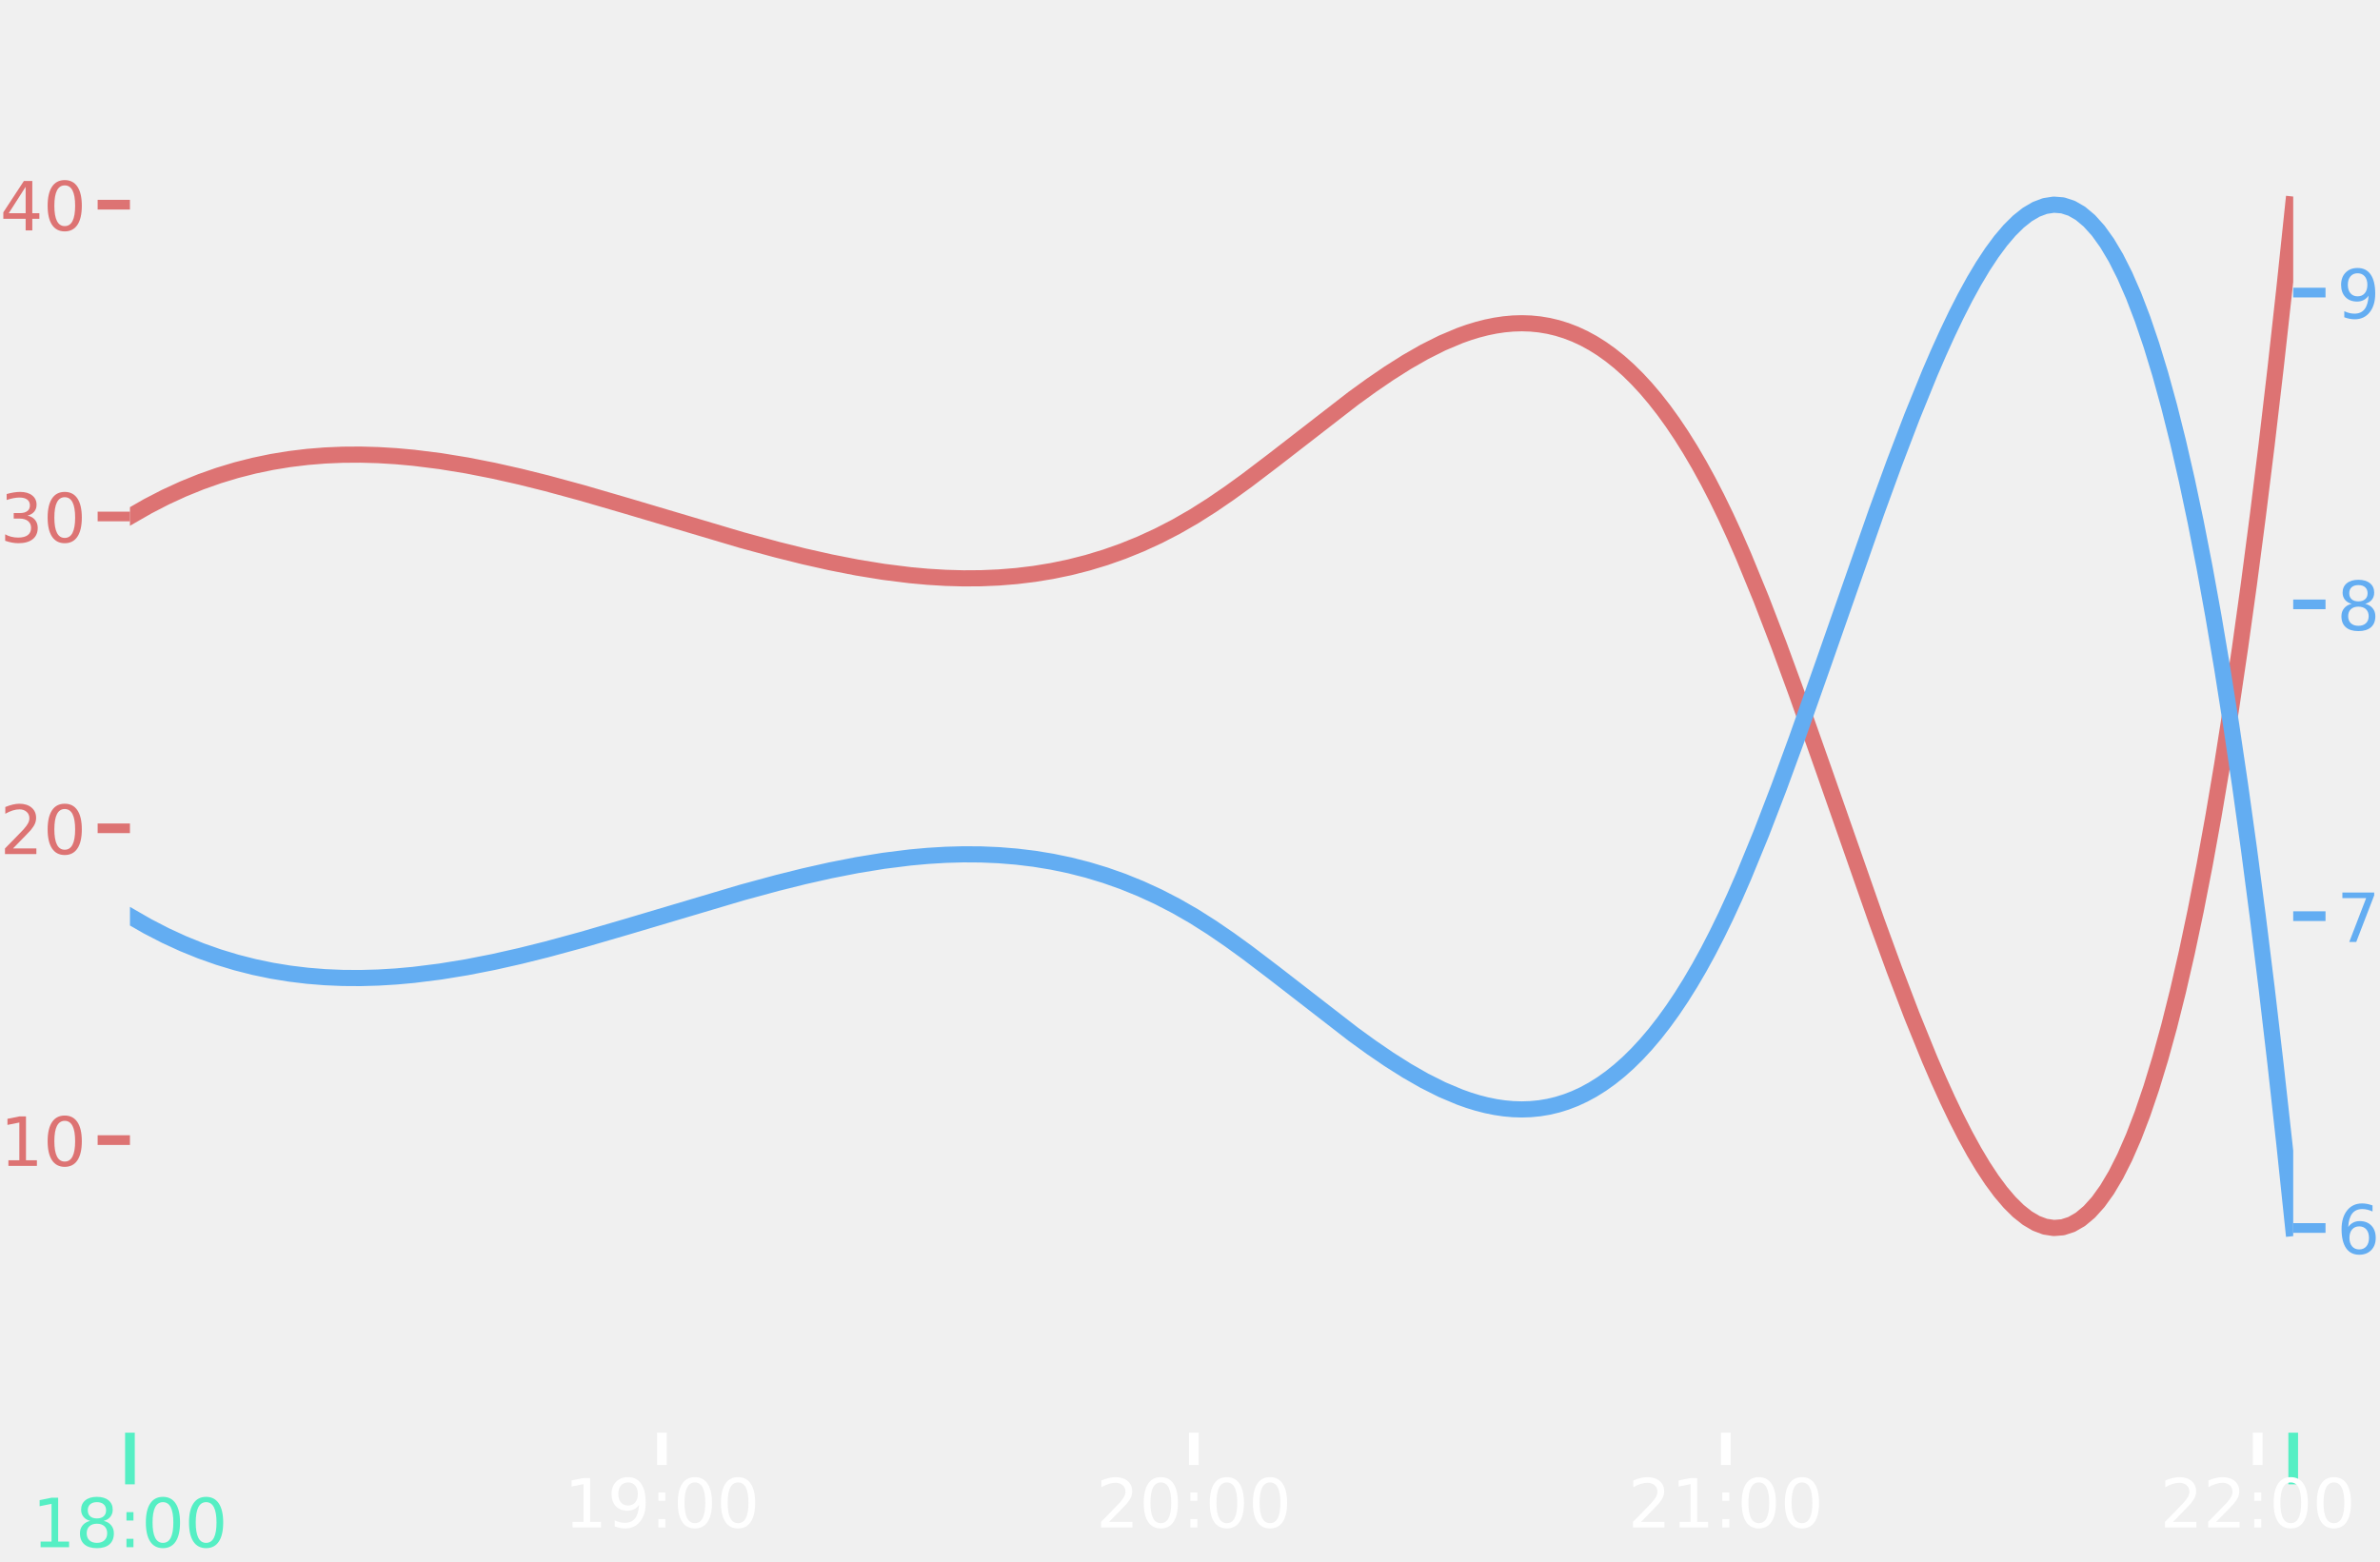
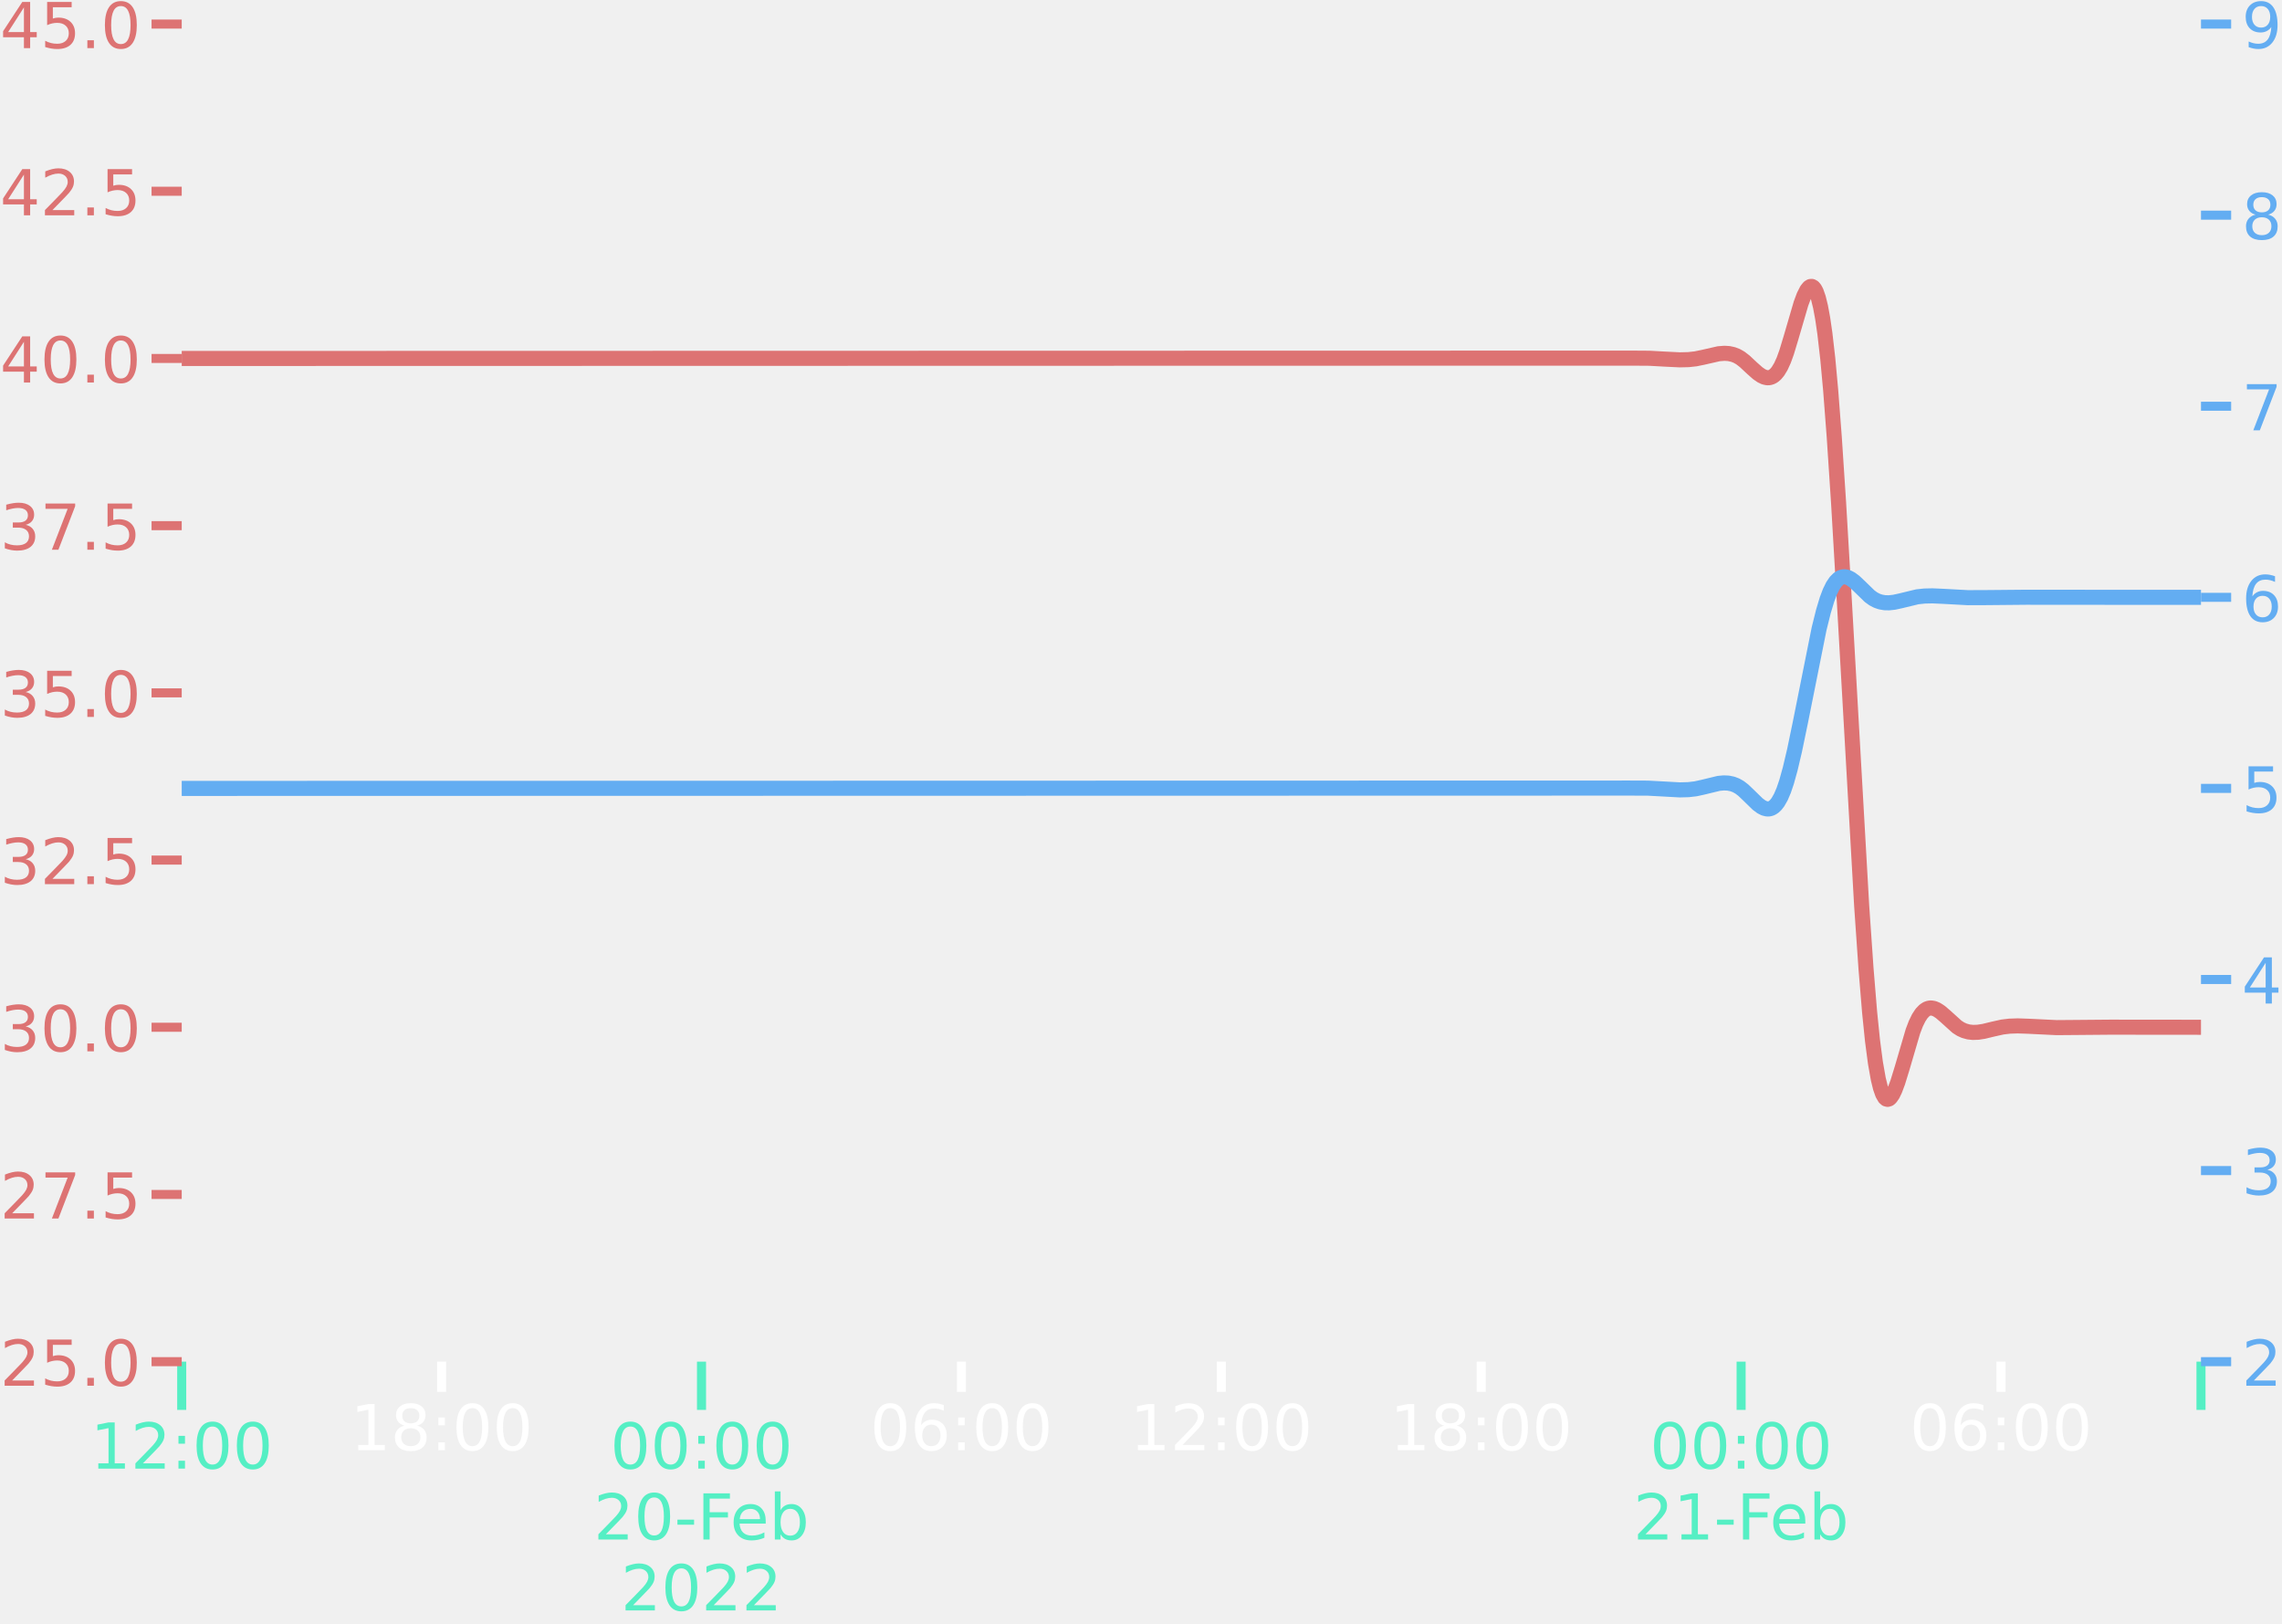
- <svg xmlns="http://www.w3.org/2000/svg" xmlns:xlink="http://www.w3.org/1999/xlink" height="483.344pt" version="1.1" viewBox="0 0 736.684 483.344" width="736.684pt">
+ <svg xmlns="http://www.w3.org/2000/svg" xmlns:xlink="http://www.w3.org/1999/xlink" height="538.353pt" version="1.1" viewBox="0 0 756.719 538.353" width="756.719pt">
  <defs>
    <style type="text/css">*{stroke-linecap:butt;stroke-linejoin:round;}</style>
  </defs>
  <g id="figure_1">
    <g id="patch_1">
-       <path d="M 0 483.344  L 736.684 483.344  L 736.684 0  L 0 0  z " style="fill:none;" />
+       <path d="M 0 538.353  L 756.719 538.353  L 756.719 0  L 0 0  z " style="fill:none;" />
    </g>
    <g id="axes_1">
      <g id="patch_2">
-         <path d="M 40.222 443.52  L 709.822 443.52  L 709.822 -0  L 40.222 -0  z " style="fill:none;" />
+         <path d="M 60.258 451.498  L 729.858 451.498  L 729.858 7.978  L 60.258 7.978  z " style="fill:none;" />
      </g>
      <g id="matplotlib.axis_1">
        <g id="xtick_1">
          <g id="line2d_1">
            <defs>
-               <path d="M 0 0  L 0 16  " id="m94555c6dea" style="stroke:#55efc4;stroke-width:3;" />
+               <path d="M 0 0  L 0 16  " id="m28ca6a33b6" style="stroke:#55efc4;stroke-width:3;" />
            </defs>
            <g>
-               <use style="fill:#55efc4;stroke:#55efc4;stroke-width:3;" x="40.222" xlink:href="#m94555c6dea" y="443.52" />
+               <use style="fill:#55efc4;stroke:#55efc4;stroke-width:3;" x="60.258" xlink:href="#m28ca6a33b6" y="451.498" />
            </g>
          </g>
          <g id="text_1">
-             <g style="fill:#55efc4;" transform="translate(9.962812 478.9767)scale(0.21 -0.21)">
+             <g style="fill:#55efc4;" transform="translate(29.99813 486.9551)scale(0.21 -0.21)">
              <defs>
                <path d="M 12.406 8.297  L 28.516 8.297  L 28.516 63.922  L 10.984 60.406  L 10.984 69.391  L 28.422 72.906  L 38.281 72.906  L 38.281 8.297  L 54.391 8.297  L 54.391 0  L 12.406 0  z " id="DejaVuSans-49" />
-                 <path d="M 31.781 34.625  Q 24.75 34.625 20.719 30.859  Q 16.703 27.094 16.703 20.516  Q 16.703 13.922 20.719 10.156  Q 24.75 6.391 31.781 6.391  Q 38.812 6.391 42.859 10.172  Q 46.922 13.969 46.922 20.516  Q 46.922 27.094 42.891 30.859  Q 38.875 34.625 31.781 34.625  z M 21.922 38.812  Q 15.578 40.375 12.031 44.719  Q 8.5 49.078 8.5 55.328  Q 8.5 64.062 14.719 69.141  Q 20.953 74.219 31.781 74.219  Q 42.672 74.219 48.875 69.141  Q 55.078 64.062 55.078 55.328  Q 55.078 49.078 51.531 44.719  Q 48 40.375 41.703 38.812  Q 48.828 37.156 52.797 32.312  Q 56.781 27.484 56.781 20.516  Q 56.781 9.906 50.312 4.234  Q 43.844 -1.422 31.781 -1.422  Q 19.734 -1.422 13.25 4.234  Q 6.781 9.906 6.781 20.516  Q 6.781 27.484 10.781 32.312  Q 14.797 37.156 21.922 38.812  z M 18.312 54.391  Q 18.312 48.734 21.844 45.562  Q 25.391 42.391 31.781 42.391  Q 38.141 42.391 41.719 45.562  Q 45.312 48.734 45.312 54.391  Q 45.312 60.062 41.719 63.234  Q 38.141 66.406 31.781 66.406  Q 25.391 66.406 21.844 63.234  Q 18.312 60.062 18.312 54.391  z " id="DejaVuSans-56" />
+                 <path d="M 19.188 8.297  L 53.609 8.297  L 53.609 0  L 7.328 0  L 7.328 8.297  Q 12.938 14.109 22.625 23.891  Q 32.328 33.688 34.812 36.531  Q 39.547 41.844 41.422 45.531  Q 43.312 49.219 43.312 52.781  Q 43.312 58.594 39.234 62.25  Q 35.156 65.922 28.609 65.922  Q 23.969 65.922 18.812 64.312  Q 13.672 62.703 7.812 59.422  L 7.812 69.391  Q 13.766 71.781 18.938 73  Q 24.125 74.219 28.422 74.219  Q 39.75 74.219 46.484 68.547  Q 53.219 62.891 53.219 53.422  Q 53.219 48.922 51.531 44.891  Q 49.859 40.875 45.406 35.406  Q 44.188 33.984 37.641 27.219  Q 31.109 20.453 19.188 8.297  z " id="DejaVuSans-50" />
                <path d="M 11.719 12.406  L 22.016 12.406  L 22.016 0  L 11.719 0  z M 11.719 51.703  L 22.016 51.703  L 22.016 39.312  L 11.719 39.312  z " id="DejaVuSans-58" />
                <path d="M 31.781 66.406  Q 24.172 66.406 20.328 58.906  Q 16.5 51.422 16.5 36.375  Q 16.5 21.391 20.328 13.891  Q 24.172 6.391 31.781 6.391  Q 39.453 6.391 43.281 13.891  Q 47.125 21.391 47.125 36.375  Q 47.125 51.422 43.281 58.906  Q 39.453 66.406 31.781 66.406  z M 31.781 74.219  Q 44.047 74.219 50.516 64.516  Q 56.984 54.828 56.984 36.375  Q 56.984 17.969 50.516 8.266  Q 44.047 -1.422 31.781 -1.422  Q 19.531 -1.422 13.062 8.266  Q 6.594 17.969 6.594 36.375  Q 6.594 54.828 13.062 64.516  Q 19.531 74.219 31.781 74.219  z " id="DejaVuSans-48" />
              </defs>
              <use xlink:href="#DejaVuSans-49" />
-               <use x="63.623" xlink:href="#DejaVuSans-56" />
+               <use x="63.623" xlink:href="#DejaVuSans-50" />
              <use x="127.246" xlink:href="#DejaVuSans-58" />
              <use x="160.938" xlink:href="#DejaVuSans-48" />
              <use x="224.561" xlink:href="#DejaVuSans-48" />
            </g>
          </g>
        </g>
        <g id="xtick_2">
          <g id="line2d_2">
            <g>
-               <use style="fill:#55efc4;stroke:#55efc4;stroke-width:3;" x="709.822" xlink:href="#m94555c6dea" y="443.52" />
+               <use style="fill:#55efc4;stroke:#55efc4;stroke-width:3;" x="232.625" xlink:href="#m28ca6a33b6" y="451.498" />
+             </g>
+           </g>
+           <g id="text_2">
+             <g style="fill:#55efc4;" transform="translate(202.3657 486.9551)scale(0.21 -0.21)">
+               <use xlink:href="#DejaVuSans-48" />
+               <use x="63.623" xlink:href="#DejaVuSans-48" />
+               <use x="127.246" xlink:href="#DejaVuSans-58" />
+               <use x="160.938" xlink:href="#DejaVuSans-48" />
+               <use x="224.561" xlink:href="#DejaVuSans-48" />
+             </g>
+             <g style="fill:#55efc4;" transform="translate(196.8876 510.4705)scale(0.21 -0.21)">
+               <defs>
+                 <path d="M 4.891 31.391  L 31.203 31.391  L 31.203 23.391  L 4.891 23.391  z " id="DejaVuSans-45" />
+                 <path d="M 9.812 72.906  L 51.703 72.906  L 51.703 64.594  L 19.672 64.594  L 19.672 43.109  L 48.578 43.109  L 48.578 34.812  L 19.672 34.812  L 19.672 0  L 9.812 0  z " id="DejaVuSans-70" />
+                 <path d="M 56.203 29.594  L 56.203 25.203  L 14.891 25.203  Q 15.484 15.922 20.484 11.062  Q 25.484 6.203 34.422 6.203  Q 39.594 6.203 44.453 7.469  Q 49.312 8.734 54.109 11.281  L 54.109 2.781  Q 49.266 0.734 44.188 -0.344  Q 39.109 -1.422 33.891 -1.422  Q 20.797 -1.422 13.156 6.188  Q 5.516 13.812 5.516 26.812  Q 5.516 40.234 12.766 48.109  Q 20.016 56 32.328 56  Q 43.359 56 49.781 48.891  Q 56.203 41.797 56.203 29.594  z M 47.219 32.234  Q 47.125 39.594 43.094 43.984  Q 39.062 48.391 32.422 48.391  Q 24.906 48.391 20.391 44.141  Q 15.875 39.891 15.188 32.172  z " id="DejaVuSans-101" />
+                 <path d="M 48.688 27.297  Q 48.688 37.203 44.609 42.844  Q 40.531 48.484 33.406 48.484  Q 26.266 48.484 22.188 42.844  Q 18.109 37.203 18.109 27.297  Q 18.109 17.391 22.188 11.75  Q 26.266 6.109 33.406 6.109  Q 40.531 6.109 44.609 11.75  Q 48.688 17.391 48.688 27.297  z M 18.109 46.391  Q 20.953 51.266 25.266 53.625  Q 29.594 56 35.594 56  Q 45.562 56 51.781 48.094  Q 58.016 40.188 58.016 27.297  Q 58.016 14.406 51.781 6.484  Q 45.562 -1.422 35.594 -1.422  Q 29.594 -1.422 25.266 0.953  Q 20.953 3.328 18.109 8.203  L 18.109 0  L 9.078 0  L 9.078 75.984  L 18.109 75.984  z " id="DejaVuSans-98" />
+               </defs>
+               <use xlink:href="#DejaVuSans-50" />
+               <use x="63.623" xlink:href="#DejaVuSans-48" />
+               <use x="127.246" xlink:href="#DejaVuSans-45" />
+               <use x="163.33" xlink:href="#DejaVuSans-70" />
+               <use x="215.35" xlink:href="#DejaVuSans-101" />
+               <use x="276.873" xlink:href="#DejaVuSans-98" />
+             </g>
+             <g style="fill:#55efc4;" transform="translate(205.9028 533.9859)scale(0.21 -0.21)">
+               <use xlink:href="#DejaVuSans-50" />
+               <use x="63.623" xlink:href="#DejaVuSans-48" />
+               <use x="127.246" xlink:href="#DejaVuSans-50" />
+               <use x="190.869" xlink:href="#DejaVuSans-50" />
            </g>
          </g>
        </g>
        <g id="xtick_3">
          <g id="line2d_3">
-             <defs>
-               <path d="M 0 0  L 0 10  " id="mb62d067d1d" style="stroke:#ffffff;stroke-width:3;" />
-             </defs>
-             <g>
-               <use style="fill:#ffffff;stroke:#ffffff;stroke-width:3;" x="204.878" xlink:href="#mb62d067d1d" y="443.52" />
-             </g>
-           </g>
-           <g id="text_2">
-             <g style="fill:#ffffff;" transform="translate(174.6185 472.8767)scale(0.21 -0.21)">
-               <defs>
-                 <path d="M 10.984 1.516  L 10.984 10.5  Q 14.703 8.734 18.5 7.812  Q 22.312 6.891 25.984 6.891  Q 35.75 6.891 40.891 13.453  Q 46.047 20.016 46.781 33.406  Q 43.953 29.203 39.594 26.953  Q 35.25 24.703 29.984 24.703  Q 19.047 24.703 12.672 31.312  Q 6.297 37.938 6.297 49.422  Q 6.297 60.641 12.938 67.422  Q 19.578 74.219 30.609 74.219  Q 43.266 74.219 49.922 64.516  Q 56.594 54.828 56.594 36.375  Q 56.594 19.141 48.406 8.859  Q 40.234 -1.422 26.422 -1.422  Q 22.703 -1.422 18.891 -0.688  Q 15.094 0.047 10.984 1.516  z M 30.609 32.422  Q 37.25 32.422 41.125 36.953  Q 45.016 41.5 45.016 49.422  Q 45.016 57.281 41.125 61.844  Q 37.25 66.406 30.609 66.406  Q 23.969 66.406 20.094 61.844  Q 16.219 57.281 16.219 49.422  Q 16.219 41.5 20.094 36.953  Q 23.969 32.422 30.609 32.422  z " id="DejaVuSans-57" />
-               </defs>
-               <use xlink:href="#DejaVuSans-49" />
-               <use x="63.623" xlink:href="#DejaVuSans-57" />
-               <use x="127.246" xlink:href="#DejaVuSans-58" />
-               <use x="160.938" xlink:href="#DejaVuSans-48" />
-               <use x="224.561" xlink:href="#DejaVuSans-48" />
+             <g>
+               <use style="fill:#55efc4;stroke:#55efc4;stroke-width:3;" x="577.36" xlink:href="#m28ca6a33b6" y="451.498" />
+             </g>
+           </g>
+           <g id="text_3">
+             <g style="fill:#55efc4;" transform="translate(547.1007 486.9551)scale(0.21 -0.21)">
+               <use xlink:href="#DejaVuSans-48" />
+               <use x="63.623" xlink:href="#DejaVuSans-48" />
+               <use x="127.246" xlink:href="#DejaVuSans-58" />
+               <use x="160.938" xlink:href="#DejaVuSans-48" />
+               <use x="224.561" xlink:href="#DejaVuSans-48" />
+             </g>
+             <g style="fill:#55efc4;" transform="translate(541.6227 510.4705)scale(0.21 -0.21)">
+               <use xlink:href="#DejaVuSans-50" />
+               <use x="63.623" xlink:href="#DejaVuSans-49" />
+               <use x="127.246" xlink:href="#DejaVuSans-45" />
+               <use x="163.33" xlink:href="#DejaVuSans-70" />
+               <use x="215.35" xlink:href="#DejaVuSans-101" />
+               <use x="276.873" xlink:href="#DejaVuSans-98" />
            </g>
          </g>
        </g>
        <g id="xtick_4">
          <g id="line2d_4">
            <g>
-               <use style="fill:#ffffff;stroke:#ffffff;stroke-width:3;" x="369.534" xlink:href="#mb62d067d1d" y="443.52" />
-             </g>
-           </g>
-           <g id="text_3">
-             <g style="fill:#ffffff;" transform="translate(339.2743 472.8767)scale(0.21 -0.21)">
-               <defs>
-                 <path d="M 19.188 8.297  L 53.609 8.297  L 53.609 0  L 7.328 0  L 7.328 8.297  Q 12.938 14.109 22.625 23.891  Q 32.328 33.688 34.812 36.531  Q 39.547 41.844 41.422 45.531  Q 43.312 49.219 43.312 52.781  Q 43.312 58.594 39.234 62.25  Q 35.156 65.922 28.609 65.922  Q 23.969 65.922 18.812 64.312  Q 13.672 62.703 7.812 59.422  L 7.812 69.391  Q 13.766 71.781 18.938 73  Q 24.125 74.219 28.422 74.219  Q 39.75 74.219 46.484 68.547  Q 53.219 62.891 53.219 53.422  Q 53.219 48.922 51.531 44.891  Q 49.859 40.875 45.406 35.406  Q 44.188 33.984 37.641 27.219  Q 31.109 20.453 19.188 8.297  z " id="DejaVuSans-50" />
-               </defs>
-               <use xlink:href="#DejaVuSans-50" />
-               <use x="63.623" xlink:href="#DejaVuSans-48" />
-               <use x="127.246" xlink:href="#DejaVuSans-58" />
-               <use x="160.938" xlink:href="#DejaVuSans-48" />
-               <use x="224.561" xlink:href="#DejaVuSans-48" />
+               <use style="fill:#55efc4;stroke:#55efc4;stroke-width:3;" x="729.858" xlink:href="#m28ca6a33b6" y="451.498" />
            </g>
          </g>
        </g>
        <g id="xtick_5">
          <g id="line2d_5">
-             <g>
-               <use style="fill:#ffffff;stroke:#ffffff;stroke-width:3;" x="534.19" xlink:href="#mb62d067d1d" y="443.52" />
+             <defs>
+               <path d="M 0 0  L 0 10  " id="m2a9b6959bf" style="stroke:#ffffff;stroke-width:3;" />
+             </defs>
+             <g>
+               <use style="fill:#ffffff;stroke:#ffffff;stroke-width:3;" x="146.442" xlink:href="#m2a9b6959bf" y="451.498" />
            </g>
          </g>
          <g id="text_4">
-             <g style="fill:#ffffff;" transform="translate(503.93 472.8767)scale(0.21 -0.21)">
-               <use xlink:href="#DejaVuSans-50" />
-               <use x="63.623" xlink:href="#DejaVuSans-49" />
+             <g style="fill:#ffffff;" transform="translate(116.1819 480.8551)scale(0.21 -0.21)">
+               <defs>
+                 <path d="M 31.781 34.625  Q 24.75 34.625 20.719 30.859  Q 16.703 27.094 16.703 20.516  Q 16.703 13.922 20.719 10.156  Q 24.75 6.391 31.781 6.391  Q 38.812 6.391 42.859 10.172  Q 46.922 13.969 46.922 20.516  Q 46.922 27.094 42.891 30.859  Q 38.875 34.625 31.781 34.625  z M 21.922 38.812  Q 15.578 40.375 12.031 44.719  Q 8.5 49.078 8.5 55.328  Q 8.5 64.062 14.719 69.141  Q 20.953 74.219 31.781 74.219  Q 42.672 74.219 48.875 69.141  Q 55.078 64.062 55.078 55.328  Q 55.078 49.078 51.531 44.719  Q 48 40.375 41.703 38.812  Q 48.828 37.156 52.797 32.312  Q 56.781 27.484 56.781 20.516  Q 56.781 9.906 50.312 4.234  Q 43.844 -1.422 31.781 -1.422  Q 19.734 -1.422 13.25 4.234  Q 6.781 9.906 6.781 20.516  Q 6.781 27.484 10.781 32.312  Q 14.797 37.156 21.922 38.812  z M 18.312 54.391  Q 18.312 48.734 21.844 45.562  Q 25.391 42.391 31.781 42.391  Q 38.141 42.391 41.719 45.562  Q 45.312 48.734 45.312 54.391  Q 45.312 60.062 41.719 63.234  Q 38.141 66.406 31.781 66.406  Q 25.391 66.406 21.844 63.234  Q 18.312 60.062 18.312 54.391  z " id="DejaVuSans-56" />
+               </defs>
+               <use xlink:href="#DejaVuSans-49" />
+               <use x="63.623" xlink:href="#DejaVuSans-56" />
              <use x="127.246" xlink:href="#DejaVuSans-58" />
              <use x="160.938" xlink:href="#DejaVuSans-48" />
              <use x="224.561" xlink:href="#DejaVuSans-48" />
            </g>
          </g>
        </g>
        <g id="xtick_6">
          <g id="line2d_6">
            <g>
-               <use style="fill:#ffffff;stroke:#ffffff;stroke-width:3;" x="698.845" xlink:href="#mb62d067d1d" y="443.52" />
+               <use style="fill:#ffffff;stroke:#ffffff;stroke-width:3;" x="318.809" xlink:href="#m2a9b6959bf" y="451.498" />
            </g>
          </g>
          <g id="text_5">
-             <g style="fill:#ffffff;" transform="translate(668.5858 472.8767)scale(0.21 -0.21)">
-               <use xlink:href="#DejaVuSans-50" />
+             <g style="fill:#ffffff;" transform="translate(288.5494 480.8551)scale(0.21 -0.21)">
+               <defs>
+                 <path d="M 33.016 40.375  Q 26.375 40.375 22.484 35.828  Q 18.609 31.297 18.609 23.391  Q 18.609 15.531 22.484 10.953  Q 26.375 6.391 33.016 6.391  Q 39.656 6.391 43.531 10.953  Q 47.406 15.531 47.406 23.391  Q 47.406 31.297 43.531 35.828  Q 39.656 40.375 33.016 40.375  z M 52.594 71.297  L 52.594 62.312  Q 48.875 64.062 45.094 64.984  Q 41.312 65.922 37.594 65.922  Q 27.828 65.922 22.672 59.328  Q 17.531 52.734 16.797 39.406  Q 19.672 43.656 24.016 45.922  Q 28.375 48.188 33.594 48.188  Q 44.578 48.188 50.953 41.516  Q 57.328 34.859 57.328 23.391  Q 57.328 12.156 50.688 5.359  Q 44.047 -1.422 33.016 -1.422  Q 20.359 -1.422 13.672 8.266  Q 6.984 17.969 6.984 36.375  Q 6.984 53.656 15.188 63.938  Q 23.391 74.219 37.203 74.219  Q 40.922 74.219 44.703 73.484  Q 48.484 72.75 52.594 71.297  z " id="DejaVuSans-54" />
+               </defs>
+               <use xlink:href="#DejaVuSans-48" />
+               <use x="63.623" xlink:href="#DejaVuSans-54" />
+               <use x="127.246" xlink:href="#DejaVuSans-58" />
+               <use x="160.938" xlink:href="#DejaVuSans-48" />
+               <use x="224.561" xlink:href="#DejaVuSans-48" />
+             </g>
+           </g>
+         </g>
+         <g id="xtick_7">
+           <g id="line2d_7">
+             <g>
+               <use style="fill:#ffffff;stroke:#ffffff;stroke-width:3;" x="404.993" xlink:href="#m2a9b6959bf" y="451.498" />
+             </g>
+           </g>
+           <g id="text_6">
+             <g style="fill:#ffffff;" transform="translate(374.7332 480.8551)scale(0.21 -0.21)">
+               <use xlink:href="#DejaVuSans-49" />
              <use x="63.623" xlink:href="#DejaVuSans-50" />
+               <use x="127.246" xlink:href="#DejaVuSans-58" />
+               <use x="160.938" xlink:href="#DejaVuSans-48" />
+               <use x="224.561" xlink:href="#DejaVuSans-48" />
+             </g>
+           </g>
+         </g>
+         <g id="xtick_8">
+           <g id="line2d_8">
+             <g>
+               <use style="fill:#ffffff;stroke:#ffffff;stroke-width:3;" x="491.177" xlink:href="#m2a9b6959bf" y="451.498" />
+             </g>
+           </g>
+           <g id="text_7">
+             <g style="fill:#ffffff;" transform="translate(460.917 480.8551)scale(0.21 -0.21)">
+               <use xlink:href="#DejaVuSans-49" />
+               <use x="63.623" xlink:href="#DejaVuSans-56" />
+               <use x="127.246" xlink:href="#DejaVuSans-58" />
+               <use x="160.938" xlink:href="#DejaVuSans-48" />
+               <use x="224.561" xlink:href="#DejaVuSans-48" />
+             </g>
+           </g>
+         </g>
+         <g id="xtick_9">
+           <g id="line2d_9">
+             <g>
+               <use style="fill:#ffffff;stroke:#ffffff;stroke-width:3;" x="663.544" xlink:href="#m2a9b6959bf" y="451.498" />
+             </g>
+           </g>
+           <g id="text_8">
+             <g style="fill:#ffffff;" transform="translate(633.2845 480.8551)scale(0.21 -0.21)">
+               <use xlink:href="#DejaVuSans-48" />
+               <use x="63.623" xlink:href="#DejaVuSans-54" />
              <use x="127.246" xlink:href="#DejaVuSans-58" />
              <use x="160.938" xlink:href="#DejaVuSans-48" />
              <use x="224.561" xlink:href="#DejaVuSans-48" />
            </g>
          </g>
        </g>
      </g>
      <g id="matplotlib.axis_2">
        <g id="ytick_1">
-           <g id="line2d_7">
+           <g id="line2d_10">
            <defs>
-               <path d="M 0 0  L -10 0  " id="ma2b08ea1d4" style="stroke:#dd7373;stroke-width:3;" />
+               <path d="M 0 0  L -10 0  " id="m0c7130533f" style="stroke:#dd7373;stroke-width:3;" />
            </defs>
            <g>
-               <use style="fill:#dd7373;stroke:#dd7373;stroke-width:3;" x="40.222" xlink:href="#ma2b08ea1d4" y="352.953" />
-             </g>
-           </g>
-           <g id="text_6">
-             <g style="fill:#dd7373;" transform="translate(-0 360.9316)scale(0.21 -0.21)">
-               <use xlink:href="#DejaVuSans-49" />
-               <use x="63.623" xlink:href="#DejaVuSans-48" />
+               <use style="fill:#dd7373;stroke:#dd7373;stroke-width:3;" x="60.258" xlink:href="#m0c7130533f" y="451.498" />
+             </g>
+           </g>
+           <g id="text_9">
+             <g style="fill:#dd7373;" transform="translate(0 459.4767)scale(0.21 -0.21)">
+               <defs>
+                 <path d="M 10.797 72.906  L 49.516 72.906  L 49.516 64.594  L 19.828 64.594  L 19.828 46.734  Q 21.969 47.469 24.109 47.828  Q 26.266 48.188 28.422 48.188  Q 40.625 48.188 47.75 41.5  Q 54.891 34.812 54.891 23.391  Q 54.891 11.625 47.562 5.094  Q 40.234 -1.422 26.906 -1.422  Q 22.312 -1.422 17.547 -0.641  Q 12.797 0.141 7.719 1.703  L 7.719 11.625  Q 12.109 9.234 16.797 8.062  Q 21.484 6.891 26.703 6.891  Q 35.156 6.891 40.078 11.328  Q 45.016 15.766 45.016 23.391  Q 45.016 31 40.078 35.438  Q 35.156 39.891 26.703 39.891  Q 22.75 39.891 18.812 39.016  Q 14.891 38.141 10.797 36.281  z " id="DejaVuSans-53" />
+                 <path d="M 10.688 12.406  L 21 12.406  L 21 0  L 10.688 0  z " id="DejaVuSans-46" />
+               </defs>
+               <use xlink:href="#DejaVuSans-50" />
+               <use x="63.623" xlink:href="#DejaVuSans-53" />
+               <use x="127.246" xlink:href="#DejaVuSans-46" />
+               <use x="159.033" xlink:href="#DejaVuSans-48" />
            </g>
          </g>
        </g>
        <g id="ytick_2">
-           <g id="line2d_8">
-             <g>
-               <use style="fill:#dd7373;stroke:#dd7373;stroke-width:3;" x="40.222" xlink:href="#ma2b08ea1d4" y="256.422" />
-             </g>
-           </g>
-           <g id="text_7">
-             <g style="fill:#dd7373;" transform="translate(-0 264.4005)scale(0.21 -0.21)">
-               <use xlink:href="#DejaVuSans-50" />
-               <use x="63.623" xlink:href="#DejaVuSans-48" />
+           <g id="line2d_11">
+             <g>
+               <use style="fill:#dd7373;stroke:#dd7373;stroke-width:3;" x="60.258" xlink:href="#m0c7130533f" y="396.058" />
+             </g>
+           </g>
+           <g id="text_10">
+             <g style="fill:#dd7373;" transform="translate(0 404.0367)scale(0.21 -0.21)">
+               <defs>
+                 <path d="M 8.203 72.906  L 55.078 72.906  L 55.078 68.703  L 28.609 0  L 18.312 0  L 43.219 64.594  L 8.203 64.594  z " id="DejaVuSans-55" />
+               </defs>
+               <use xlink:href="#DejaVuSans-50" />
+               <use x="63.623" xlink:href="#DejaVuSans-55" />
+               <use x="127.246" xlink:href="#DejaVuSans-46" />
+               <use x="159.033" xlink:href="#DejaVuSans-53" />
            </g>
          </g>
        </g>
        <g id="ytick_3">
-           <g id="line2d_9">
-             <g>
-               <use style="fill:#dd7373;stroke:#dd7373;stroke-width:3;" x="40.222" xlink:href="#ma2b08ea1d4" y="159.891" />
-             </g>
-           </g>
-           <g id="text_8">
-             <g style="fill:#dd7373;" transform="translate(-0 167.8694)scale(0.21 -0.21)">
+           <g id="line2d_12">
+             <g>
+               <use style="fill:#dd7373;stroke:#dd7373;stroke-width:3;" x="60.258" xlink:href="#m0c7130533f" y="340.618" />
+             </g>
+           </g>
+           <g id="text_11">
+             <g style="fill:#dd7373;" transform="translate(0 348.5967)scale(0.21 -0.21)">
              <defs>
                <path d="M 40.578 39.312  Q 47.656 37.797 51.625 33  Q 55.609 28.219 55.609 21.188  Q 55.609 10.406 48.188 4.484  Q 40.766 -1.422 27.094 -1.422  Q 22.516 -1.422 17.656 -0.516  Q 12.797 0.391 7.625 2.203  L 7.625 11.719  Q 11.719 9.328 16.594 8.109  Q 21.484 6.891 26.812 6.891  Q 36.078 6.891 40.938 10.547  Q 45.797 14.203 45.797 21.188  Q 45.797 27.641 41.281 31.266  Q 36.766 34.906 28.719 34.906  L 20.219 34.906  L 20.219 43.016  L 29.109 43.016  Q 36.375 43.016 40.234 45.922  Q 44.094 48.828 44.094 54.297  Q 44.094 59.906 40.109 62.906  Q 36.141 65.922 28.719 65.922  Q 24.656 65.922 20.016 65.031  Q 15.375 64.156 9.812 62.312  L 9.812 71.094  Q 15.438 72.656 20.344 73.438  Q 25.25 74.219 29.594 74.219  Q 40.828 74.219 47.359 69.109  Q 53.906 64.016 53.906 55.328  Q 53.906 49.266 50.438 45.094  Q 46.969 40.922 40.578 39.312  z " id="DejaVuSans-51" />
              </defs>
              <use xlink:href="#DejaVuSans-51" />
              <use x="63.623" xlink:href="#DejaVuSans-48" />
+               <use x="127.246" xlink:href="#DejaVuSans-46" />
+               <use x="159.033" xlink:href="#DejaVuSans-48" />
            </g>
          </g>
        </g>
        <g id="ytick_4">
-           <g id="line2d_10">
-             <g>
-               <use style="fill:#dd7373;stroke:#dd7373;stroke-width:3;" x="40.222" xlink:href="#ma2b08ea1d4" y="63.36" />
-             </g>
-           </g>
-           <g id="text_9">
-             <g style="fill:#dd7373;" transform="translate(-0 71.33836)scale(0.21 -0.21)">
+           <g id="line2d_13">
+             <g>
+               <use style="fill:#dd7373;stroke:#dd7373;stroke-width:3;" x="60.258" xlink:href="#m0c7130533f" y="285.178" />
+             </g>
+           </g>
+           <g id="text_12">
+             <g style="fill:#dd7373;" transform="translate(0 293.1567)scale(0.21 -0.21)">
+               <use xlink:href="#DejaVuSans-51" />
+               <use x="63.623" xlink:href="#DejaVuSans-50" />
+               <use x="127.246" xlink:href="#DejaVuSans-46" />
+               <use x="159.033" xlink:href="#DejaVuSans-53" />
+             </g>
+           </g>
+         </g>
+         <g id="ytick_5">
+           <g id="line2d_14">
+             <g>
+               <use style="fill:#dd7373;stroke:#dd7373;stroke-width:3;" x="60.258" xlink:href="#m0c7130533f" y="229.738" />
+             </g>
+           </g>
+           <g id="text_13">
+             <g style="fill:#dd7373;" transform="translate(0 237.7167)scale(0.21 -0.21)">
+               <use xlink:href="#DejaVuSans-51" />
+               <use x="63.623" xlink:href="#DejaVuSans-53" />
+               <use x="127.246" xlink:href="#DejaVuSans-46" />
+               <use x="159.033" xlink:href="#DejaVuSans-48" />
+             </g>
+           </g>
+         </g>
+         <g id="ytick_6">
+           <g id="line2d_15">
+             <g>
+               <use style="fill:#dd7373;stroke:#dd7373;stroke-width:3;" x="60.258" xlink:href="#m0c7130533f" y="174.298" />
+             </g>
+           </g>
+           <g id="text_14">
+             <g style="fill:#dd7373;" transform="translate(0 182.2767)scale(0.21 -0.21)">
+               <use xlink:href="#DejaVuSans-51" />
+               <use x="63.623" xlink:href="#DejaVuSans-55" />
+               <use x="127.246" xlink:href="#DejaVuSans-46" />
+               <use x="159.033" xlink:href="#DejaVuSans-53" />
+             </g>
+           </g>
+         </g>
+         <g id="ytick_7">
+           <g id="line2d_16">
+             <g>
+               <use style="fill:#dd7373;stroke:#dd7373;stroke-width:3;" x="60.258" xlink:href="#m0c7130533f" y="118.858" />
+             </g>
+           </g>
+           <g id="text_15">
+             <g style="fill:#dd7373;" transform="translate(0 126.8367)scale(0.21 -0.21)">
              <defs>
                <path d="M 37.797 64.312  L 12.891 25.391  L 37.797 25.391  z M 35.203 72.906  L 47.609 72.906  L 47.609 25.391  L 58.016 25.391  L 58.016 17.188  L 47.609 17.188  L 47.609 0  L 37.797 0  L 37.797 17.188  L 4.891 17.188  L 4.891 26.703  z " id="DejaVuSans-52" />
              </defs>
              <use xlink:href="#DejaVuSans-52" />
              <use x="63.623" xlink:href="#DejaVuSans-48" />
-             </g>
-           </g>
-         </g>
-       </g>
-       <g id="line2d_11">
-         <path clip-path="url(#p3d00eeabe8)" d="M 40.222 159.891  L 45.711 156.736  L 51.2 153.902  L 56.688 151.378  L 62.177 149.152  L 67.665 147.214  L 73.154 145.553  L 78.642 144.157  L 84.131 143.016  L 89.619 142.118  L 95.108 141.452  L 100.596 141.008  L 106.085 140.774  L 111.573 140.739  L 117.062 140.892  L 122.55 141.222  L 128.039 141.718  L 136.272 142.749  L 144.504 144.091  L 152.737 145.707  L 160.97 147.559  L 169.203 149.611  L 180.18 152.591  L 193.901 156.587  L 229.577 167.191  L 240.554 170.171  L 248.786 172.223  L 257.019 174.075  L 265.252 175.691  L 273.485 177.033  L 281.718 178.064  L 287.206 178.56  L 292.695 178.89  L 298.183 179.044  L 303.672 179.008  L 309.16 178.774  L 314.649 178.33  L 320.137 177.664  L 325.626 176.766  L 331.114 175.625  L 336.603 174.229  L 342.091 172.568  L 347.58 170.63  L 353.068 168.404  L 358.557 165.88  L 364.045 163.046  L 369.534 159.891  L 375.022 156.415  L 380.511 152.663  L 386 148.689  L 394.232 142.435  L 418.931 123.299  L 424.419 119.326  L 429.908 115.573  L 435.396 112.098  L 440.885 108.954  L 446.373 106.197  L 451.862 103.883  L 454.606 102.909  L 457.35 102.067  L 460.095 101.363  L 462.839 100.804  L 465.583 100.397  L 468.327 100.149  L 471.072 100.067  L 473.816 100.158  L 476.56 100.429  L 479.304 100.887  L 482.049 101.538  L 484.793 102.39  L 487.537 103.449  L 490.282 104.722  L 493.026 106.217  L 495.77 107.94  L 498.514 109.898  L 501.259 112.098  L 504.003 114.546  L 506.747 117.251  L 509.491 120.219  L 512.236 123.456  L 514.98 126.97  L 517.724 130.767  L 520.468 134.855  L 523.213 139.24  L 525.957 143.929  L 528.701 148.929  L 531.445 154.248  L 534.19 159.891  L 536.934 165.861  L 539.678 172.136  L 545.167 185.499  L 550.655 199.769  L 556.144 214.736  L 564.377 238.033  L 580.842 285.075  L 586.331 300.118  L 591.819 314.492  L 597.308 327.986  L 600.052 334.337  L 602.796 340.39  L 605.541 346.118  L 608.285 351.494  L 611.029 356.494  L 613.773 361.089  L 616.518 365.254  L 619.262 368.963  L 622.006 372.189  L 624.75 374.906  L 627.495 377.088  L 630.239 378.708  L 632.983 379.741  L 635.727 380.16  L 638.472 379.939  L 641.216 379.05  L 643.96 377.47  L 646.704 375.17  L 649.449 372.124  L 652.193 368.307  L 654.937 363.692  L 657.682 358.253  L 660.426 351.963  L 663.17 344.797  L 665.914 336.727  L 668.659 327.728  L 671.403 317.774  L 674.147 306.837  L 676.891 294.893  L 679.636 281.914  L 682.38 267.875  L 685.124 252.748  L 687.868 236.508  L 690.613 219.129  L 693.357 200.584  L 696.101 180.847  L 698.845 159.891  L 701.59 137.691  L 704.334 114.22  L 707.078 89.452  L 709.822 63.36  L 709.822 63.36  " style="fill:none;stroke:#dd7373;stroke-linecap:square;stroke-width:5;" />
+               <use x="127.246" xlink:href="#DejaVuSans-46" />
+               <use x="159.033" xlink:href="#DejaVuSans-48" />
+             </g>
+           </g>
+         </g>
+         <g id="ytick_8">
+           <g id="line2d_17">
+             <g>
+               <use style="fill:#dd7373;stroke:#dd7373;stroke-width:3;" x="60.258" xlink:href="#m0c7130533f" y="63.418" />
+             </g>
+           </g>
+           <g id="text_16">
+             <g style="fill:#dd7373;" transform="translate(0 71.39672)scale(0.21 -0.21)">
+               <use xlink:href="#DejaVuSans-52" />
+               <use x="63.623" xlink:href="#DejaVuSans-50" />
+               <use x="127.246" xlink:href="#DejaVuSans-46" />
+               <use x="159.033" xlink:href="#DejaVuSans-53" />
+             </g>
+           </g>
+         </g>
+         <g id="ytick_9">
+           <g id="line2d_18">
+             <g>
+               <use style="fill:#dd7373;stroke:#dd7373;stroke-width:3;" x="60.258" xlink:href="#m0c7130533f" y="7.978" />
+             </g>
+           </g>
+           <g id="text_17">
+             <g style="fill:#dd7373;" transform="translate(0 15.95672)scale(0.21 -0.21)">
+               <use xlink:href="#DejaVuSans-52" />
+               <use x="63.623" xlink:href="#DejaVuSans-53" />
+               <use x="127.246" xlink:href="#DejaVuSans-46" />
+               <use x="159.033" xlink:href="#DejaVuSans-48" />
+             </g>
+           </g>
+         </g>
+       </g>
+       <g id="line2d_19">
+         <path clip-path="url(#p462576200b)" d="M 60.258 118.858  L 540.972 118.748  L 546.957 118.79  L 551.745 119.054  L 557.011 119.315  L 559.884 119.245  L 562.278 118.982  L 564.672 118.491  L 569.939 117.291  L 571.854 117.142  L 573.291 117.234  L 574.727 117.55  L 575.924 118.016  L 577.121 118.695  L 578.557 119.805  L 580.951 122.044  L 582.867 123.743  L 584.064 124.574  L 585.021 125.031  L 585.979 125.252  L 586.697 125.233  L 587.415 125.032  L 588.133 124.629  L 588.852 124.003  L 589.57 123.134  L 590.527 121.56  L 591.485 119.468  L 592.443 116.825  L 593.879 112.087  L 597.231 100.627  L 598.188 98.072  L 599.146 96.172  L 599.864 95.287  L 600.343 94.997  L 600.822 94.974  L 601.3 95.24  L 601.779 95.818  L 602.258 96.732  L 602.976 98.782  L 603.694 101.714  L 604.413 105.607  L 605.131 110.537  L 606.088 118.858  L 607.046 129.265  L 608.243 144.878  L 609.679 166.689  L 611.595 199.389  L 617.34 300.377  L 618.777 321.16  L 619.974 335.667  L 620.931 345.038  L 621.889 352.345  L 622.846 357.762  L 623.564 360.695  L 624.283 362.745  L 625.001 363.988  L 625.48 364.408  L 625.958 364.526  L 626.437 364.367  L 626.916 363.952  L 627.634 362.901  L 628.352 361.405  L 629.31 358.849  L 630.746 354.189  L 634.337 341.943  L 635.295 339.434  L 636.253 337.476  L 637.21 336.025  L 638.168 335.031  L 638.886 334.556  L 639.604 334.29  L 640.322 334.212  L 641.28 334.366  L 642.238 334.769  L 643.435 335.548  L 645.11 336.982  L 648.941 340.445  L 650.138 341.216  L 651.335 341.764  L 652.771 342.165  L 654.208 342.326  L 655.883 342.272  L 657.799 341.977  L 660.911 341.226  L 664.023 340.533  L 666.417 340.249  L 669.05 340.158  L 672.641 340.281  L 681.978 340.735  L 688.442 340.684  L 699.693 340.588  L 729.858 340.618  L 729.858 340.618  " style="fill:none;stroke:#dd7373;stroke-linecap:square;stroke-width:5;" />
      </g>
    </g>
    <g id="axes_2">
      <g id="matplotlib.axis_3">
-         <g id="ytick_5">
-           <g id="line2d_12">
+         <g id="ytick_10">
+           <g id="line2d_20">
            <defs>
-               <path d="M 0 0  L 10 0  " id="m414c37da9b" style="stroke:#63adf2;stroke-width:3;" />
+               <path d="M 0 0  L 10 0  " id="ma583939f2c" style="stroke:#63adf2;stroke-width:3;" />
            </defs>
            <g>
-               <use style="fill:#63adf2;stroke:#63adf2;stroke-width:3;" x="709.822" xlink:href="#m414c37da9b" y="380.16" />
-             </g>
-           </g>
-           <g id="text_10">
-             <g style="fill:#63adf2;" transform="translate(723.3225 388.1384)scale(0.21 -0.21)">
-               <defs>
-                 <path d="M 33.016 40.375  Q 26.375 40.375 22.484 35.828  Q 18.609 31.297 18.609 23.391  Q 18.609 15.531 22.484 10.953  Q 26.375 6.391 33.016 6.391  Q 39.656 6.391 43.531 10.953  Q 47.406 15.531 47.406 23.391  Q 47.406 31.297 43.531 35.828  Q 39.656 40.375 33.016 40.375  z M 52.594 71.297  L 52.594 62.312  Q 48.875 64.062 45.094 64.984  Q 41.312 65.922 37.594 65.922  Q 27.828 65.922 22.672 59.328  Q 17.531 52.734 16.797 39.406  Q 19.672 43.656 24.016 45.922  Q 28.375 48.188 33.594 48.188  Q 44.578 48.188 50.953 41.516  Q 57.328 34.859 57.328 23.391  Q 57.328 12.156 50.688 5.359  Q 44.047 -1.422 33.016 -1.422  Q 20.359 -1.422 13.672 8.266  Q 6.984 17.969 6.984 36.375  Q 6.984 53.656 15.188 63.938  Q 23.391 74.219 37.203 74.219  Q 40.922 74.219 44.703 73.484  Q 48.484 72.75 52.594 71.297  z " id="DejaVuSans-54" />
-               </defs>
+               <use style="fill:#63adf2;stroke:#63adf2;stroke-width:3;" x="729.858" xlink:href="#ma583939f2c" y="451.498" />
+             </g>
+           </g>
+           <g id="text_18">
+             <g style="fill:#63adf2;" transform="translate(743.3578 459.4767)scale(0.21 -0.21)">
+               <use xlink:href="#DejaVuSans-50" />
+             </g>
+           </g>
+         </g>
+         <g id="ytick_11">
+           <g id="line2d_21">
+             <g>
+               <use style="fill:#63adf2;stroke:#63adf2;stroke-width:3;" x="729.858" xlink:href="#ma583939f2c" y="388.138" />
+             </g>
+           </g>
+           <g id="text_19">
+             <g style="fill:#63adf2;" transform="translate(743.3578 396.1167)scale(0.21 -0.21)">
+               <use xlink:href="#DejaVuSans-51" />
+             </g>
+           </g>
+         </g>
+         <g id="ytick_12">
+           <g id="line2d_22">
+             <g>
+               <use style="fill:#63adf2;stroke:#63adf2;stroke-width:3;" x="729.858" xlink:href="#ma583939f2c" y="324.778" />
+             </g>
+           </g>
+           <g id="text_20">
+             <g style="fill:#63adf2;" transform="translate(743.3578 332.7567)scale(0.21 -0.21)">
+               <use xlink:href="#DejaVuSans-52" />
+             </g>
+           </g>
+         </g>
+         <g id="ytick_13">
+           <g id="line2d_23">
+             <g>
+               <use style="fill:#63adf2;stroke:#63adf2;stroke-width:3;" x="729.858" xlink:href="#ma583939f2c" y="261.418" />
+             </g>
+           </g>
+           <g id="text_21">
+             <g style="fill:#63adf2;" transform="translate(743.3578 269.3967)scale(0.21 -0.21)">
+               <use xlink:href="#DejaVuSans-53" />
+             </g>
+           </g>
+         </g>
+         <g id="ytick_14">
+           <g id="line2d_24">
+             <g>
+               <use style="fill:#63adf2;stroke:#63adf2;stroke-width:3;" x="729.858" xlink:href="#ma583939f2c" y="198.058" />
+             </g>
+           </g>
+           <g id="text_22">
+             <g style="fill:#63adf2;" transform="translate(743.3578 206.0367)scale(0.21 -0.21)">
              <use xlink:href="#DejaVuSans-54" />
            </g>
          </g>
        </g>
-         <g id="ytick_6">
-           <g id="line2d_13">
-             <g>
-               <use style="fill:#63adf2;stroke:#63adf2;stroke-width:3;" x="709.822" xlink:href="#m414c37da9b" y="283.629" />
-             </g>
-           </g>
-           <g id="text_11">
-             <g style="fill:#63adf2;" transform="translate(723.3225 291.6073)scale(0.21 -0.21)">
-               <defs>
-                 <path d="M 8.203 72.906  L 55.078 72.906  L 55.078 68.703  L 28.609 0  L 18.312 0  L 43.219 64.594  L 8.203 64.594  z " id="DejaVuSans-55" />
-               </defs>
+         <g id="ytick_15">
+           <g id="line2d_25">
+             <g>
+               <use style="fill:#63adf2;stroke:#63adf2;stroke-width:3;" x="729.858" xlink:href="#ma583939f2c" y="134.698" />
+             </g>
+           </g>
+           <g id="text_23">
+             <g style="fill:#63adf2;" transform="translate(743.3578 142.6767)scale(0.21 -0.21)">
              <use xlink:href="#DejaVuSans-55" />
            </g>
          </g>
        </g>
-         <g id="ytick_7">
-           <g id="line2d_14">
-             <g>
-               <use style="fill:#63adf2;stroke:#63adf2;stroke-width:3;" x="709.822" xlink:href="#m414c37da9b" y="187.098" />
-             </g>
-           </g>
-           <g id="text_12">
-             <g style="fill:#63adf2;" transform="translate(723.3225 195.0762)scale(0.21 -0.21)">
+         <g id="ytick_16">
+           <g id="line2d_26">
+             <g>
+               <use style="fill:#63adf2;stroke:#63adf2;stroke-width:3;" x="729.858" xlink:href="#ma583939f2c" y="71.338" />
+             </g>
+           </g>
+           <g id="text_24">
+             <g style="fill:#63adf2;" transform="translate(743.3578 79.31672)scale(0.21 -0.21)">
              <use xlink:href="#DejaVuSans-56" />
            </g>
          </g>
        </g>
-         <g id="ytick_8">
-           <g id="line2d_15">
-             <g>
-               <use style="fill:#63adf2;stroke:#63adf2;stroke-width:3;" x="709.822" xlink:href="#m414c37da9b" y="90.567" />
-             </g>
-           </g>
-           <g id="text_13">
-             <g style="fill:#63adf2;" transform="translate(723.3225 98.54512)scale(0.21 -0.21)">
+         <g id="ytick_17">
+           <g id="line2d_27">
+             <g>
+               <use style="fill:#63adf2;stroke:#63adf2;stroke-width:3;" x="729.858" xlink:href="#ma583939f2c" y="7.978" />
+             </g>
+           </g>
+           <g id="text_25">
+             <g style="fill:#63adf2;" transform="translate(743.3578 15.95672)scale(0.21 -0.21)">
+               <defs>
+                 <path d="M 10.984 1.516  L 10.984 10.5  Q 14.703 8.734 18.5 7.812  Q 22.312 6.891 25.984 6.891  Q 35.75 6.891 40.891 13.453  Q 46.047 20.016 46.781 33.406  Q 43.953 29.203 39.594 26.953  Q 35.25 24.703 29.984 24.703  Q 19.047 24.703 12.672 31.312  Q 6.297 37.938 6.297 49.422  Q 6.297 60.641 12.938 67.422  Q 19.578 74.219 30.609 74.219  Q 43.266 74.219 49.922 64.516  Q 56.594 54.828 56.594 36.375  Q 56.594 19.141 48.406 8.859  Q 40.234 -1.422 26.422 -1.422  Q 22.703 -1.422 18.891 -0.688  Q 15.094 0.047 10.984 1.516  z M 30.609 32.422  Q 37.25 32.422 41.125 36.953  Q 45.016 41.5 45.016 49.422  Q 45.016 57.281 41.125 61.844  Q 37.25 66.406 30.609 66.406  Q 23.969 66.406 20.094 61.844  Q 16.219 57.281 16.219 49.422  Q 16.219 41.5 20.094 36.953  Q 23.969 32.422 30.609 32.422  z " id="DejaVuSans-57" />
+               </defs>
              <use xlink:href="#DejaVuSans-57" />
            </g>
          </g>
        </g>
      </g>
-       <g id="line2d_16">
-         <path clip-path="url(#p3d00eeabe8)" d="M 40.222 283.629  L 45.711 286.784  L 51.2 289.618  L 56.688 292.142  L 62.177 294.368  L 67.665 296.306  L 73.154 297.967  L 78.642 299.363  L 84.131 300.504  L 89.619 301.402  L 95.108 302.068  L 100.596 302.512  L 106.085 302.746  L 111.573 302.781  L 117.062 302.628  L 122.55 302.298  L 128.039 301.802  L 136.272 300.771  L 144.504 299.429  L 152.737 297.813  L 160.97 295.961  L 169.203 293.909  L 180.18 290.929  L 193.901 286.933  L 229.577 276.329  L 240.554 273.349  L 248.786 271.297  L 257.019 269.445  L 265.252 267.829  L 273.485 266.487  L 281.718 265.456  L 287.206 264.96  L 292.695 264.63  L 298.183 264.476  L 303.672 264.512  L 309.16 264.746  L 314.649 265.19  L 320.137 265.856  L 325.626 266.754  L 331.114 267.895  L 336.603 269.291  L 342.091 270.952  L 347.58 272.89  L 353.068 275.116  L 358.557 277.64  L 364.045 280.474  L 369.534 283.629  L 375.022 287.105  L 380.511 290.857  L 386 294.831  L 394.232 301.085  L 418.931 320.221  L 424.419 324.194  L 429.908 327.947  L 435.396 331.422  L 440.885 334.566  L 446.373 337.323  L 451.862 339.637  L 454.606 340.611  L 457.35 341.453  L 460.095 342.157  L 462.839 342.716  L 465.583 343.123  L 468.327 343.371  L 471.072 343.453  L 473.816 343.362  L 476.56 343.091  L 479.304 342.633  L 482.049 341.982  L 484.793 341.13  L 487.537 340.071  L 490.282 338.798  L 493.026 337.303  L 495.77 335.58  L 498.514 333.622  L 501.259 331.422  L 504.003 328.974  L 506.747 326.269  L 509.491 323.301  L 512.236 320.064  L 514.98 316.55  L 517.724 312.753  L 520.468 308.665  L 523.213 304.28  L 525.957 299.591  L 528.701 294.591  L 531.445 289.272  L 534.19 283.629  L 536.934 277.659  L 539.678 271.384  L 545.167 258.021  L 550.655 243.751  L 556.144 228.784  L 564.377 205.487  L 580.842 158.445  L 586.331 143.402  L 591.819 129.028  L 597.308 115.534  L 600.052 109.183  L 602.796 103.13  L 605.541 97.402  L 608.285 92.026  L 611.029 87.026  L 613.773 82.431  L 616.518 78.266  L 619.262 74.557  L 622.006 71.331  L 624.75 68.614  L 627.495 66.432  L 630.239 64.812  L 632.983 63.779  L 635.727 63.36  L 638.472 63.581  L 641.216 64.47  L 643.96 66.05  L 646.704 68.35  L 649.449 71.396  L 652.193 75.213  L 654.937 79.828  L 657.682 85.267  L 660.426 91.557  L 663.17 98.723  L 665.914 106.793  L 668.659 115.792  L 671.403 125.746  L 674.147 136.683  L 676.891 148.627  L 679.636 161.606  L 682.38 175.645  L 685.124 190.772  L 687.868 207.012  L 690.613 224.391  L 693.357 242.936  L 696.101 262.673  L 698.845 283.629  L 701.59 305.829  L 704.334 329.3  L 707.078 354.068  L 709.822 380.16  L 709.822 380.16  " style="fill:none;stroke:#63adf2;stroke-linecap:square;stroke-width:5;" />
+       <g id="line2d_28">
+         <path clip-path="url(#p462576200b)" d="M 60.258 261.418  L 540.493 261.307  L 546.478 261.331  L 551.026 261.575  L 557.011 261.906  L 559.884 261.83  L 562.278 261.55  L 564.672 261.026  L 569.939 259.747  L 571.615 259.592  L 573.051 259.654  L 574.488 259.948  L 575.685 260.404  L 576.882 261.08  L 578.079 261.999  L 579.754 263.594  L 582.867 266.627  L 584.064 267.513  L 585.021 268  L 585.979 268.236  L 586.697 268.215  L 587.415 268.001  L 588.133 267.572  L 588.852 266.904  L 589.57 265.977  L 590.527 264.3  L 591.485 262.069  L 592.443 259.242  L 593.64 254.936  L 595.076 248.847  L 596.991 239.623  L 603.216 208.504  L 604.652 202.725  L 605.849 198.747  L 606.807 196.22  L 607.764 194.272  L 608.722 192.851  L 609.679 191.905  L 610.398 191.475  L 611.116 191.261  L 611.834 191.241  L 612.792 191.476  L 613.749 191.964  L 614.946 192.849  L 616.622 194.42  L 619.974 197.68  L 621.171 198.551  L 622.368 199.181  L 623.564 199.595  L 625.001 199.847  L 626.437 199.876  L 628.113 199.691  L 630.268 199.222  L 635.774 197.888  L 638.168 197.631  L 640.801 197.571  L 644.392 197.73  L 652.532 198.173  L 658.277 198.155  L 671.923 198.03  L 706.397 198.058  L 729.858 198.058  L 729.858 198.058  " style="fill:none;stroke:#63adf2;stroke-linecap:square;stroke-width:5;" />
      </g>
    </g>
  </g>
  <defs>
-     <clipPath id="p3d00eeabe8">
-       <rect height="443.52" width="669.6" x="40.222" y="-0" />
+     <clipPath id="p462576200b">
+       <rect height="443.52" width="669.6" x="60.258" y="7.978" />
    </clipPath>
  </defs>
</svg>
